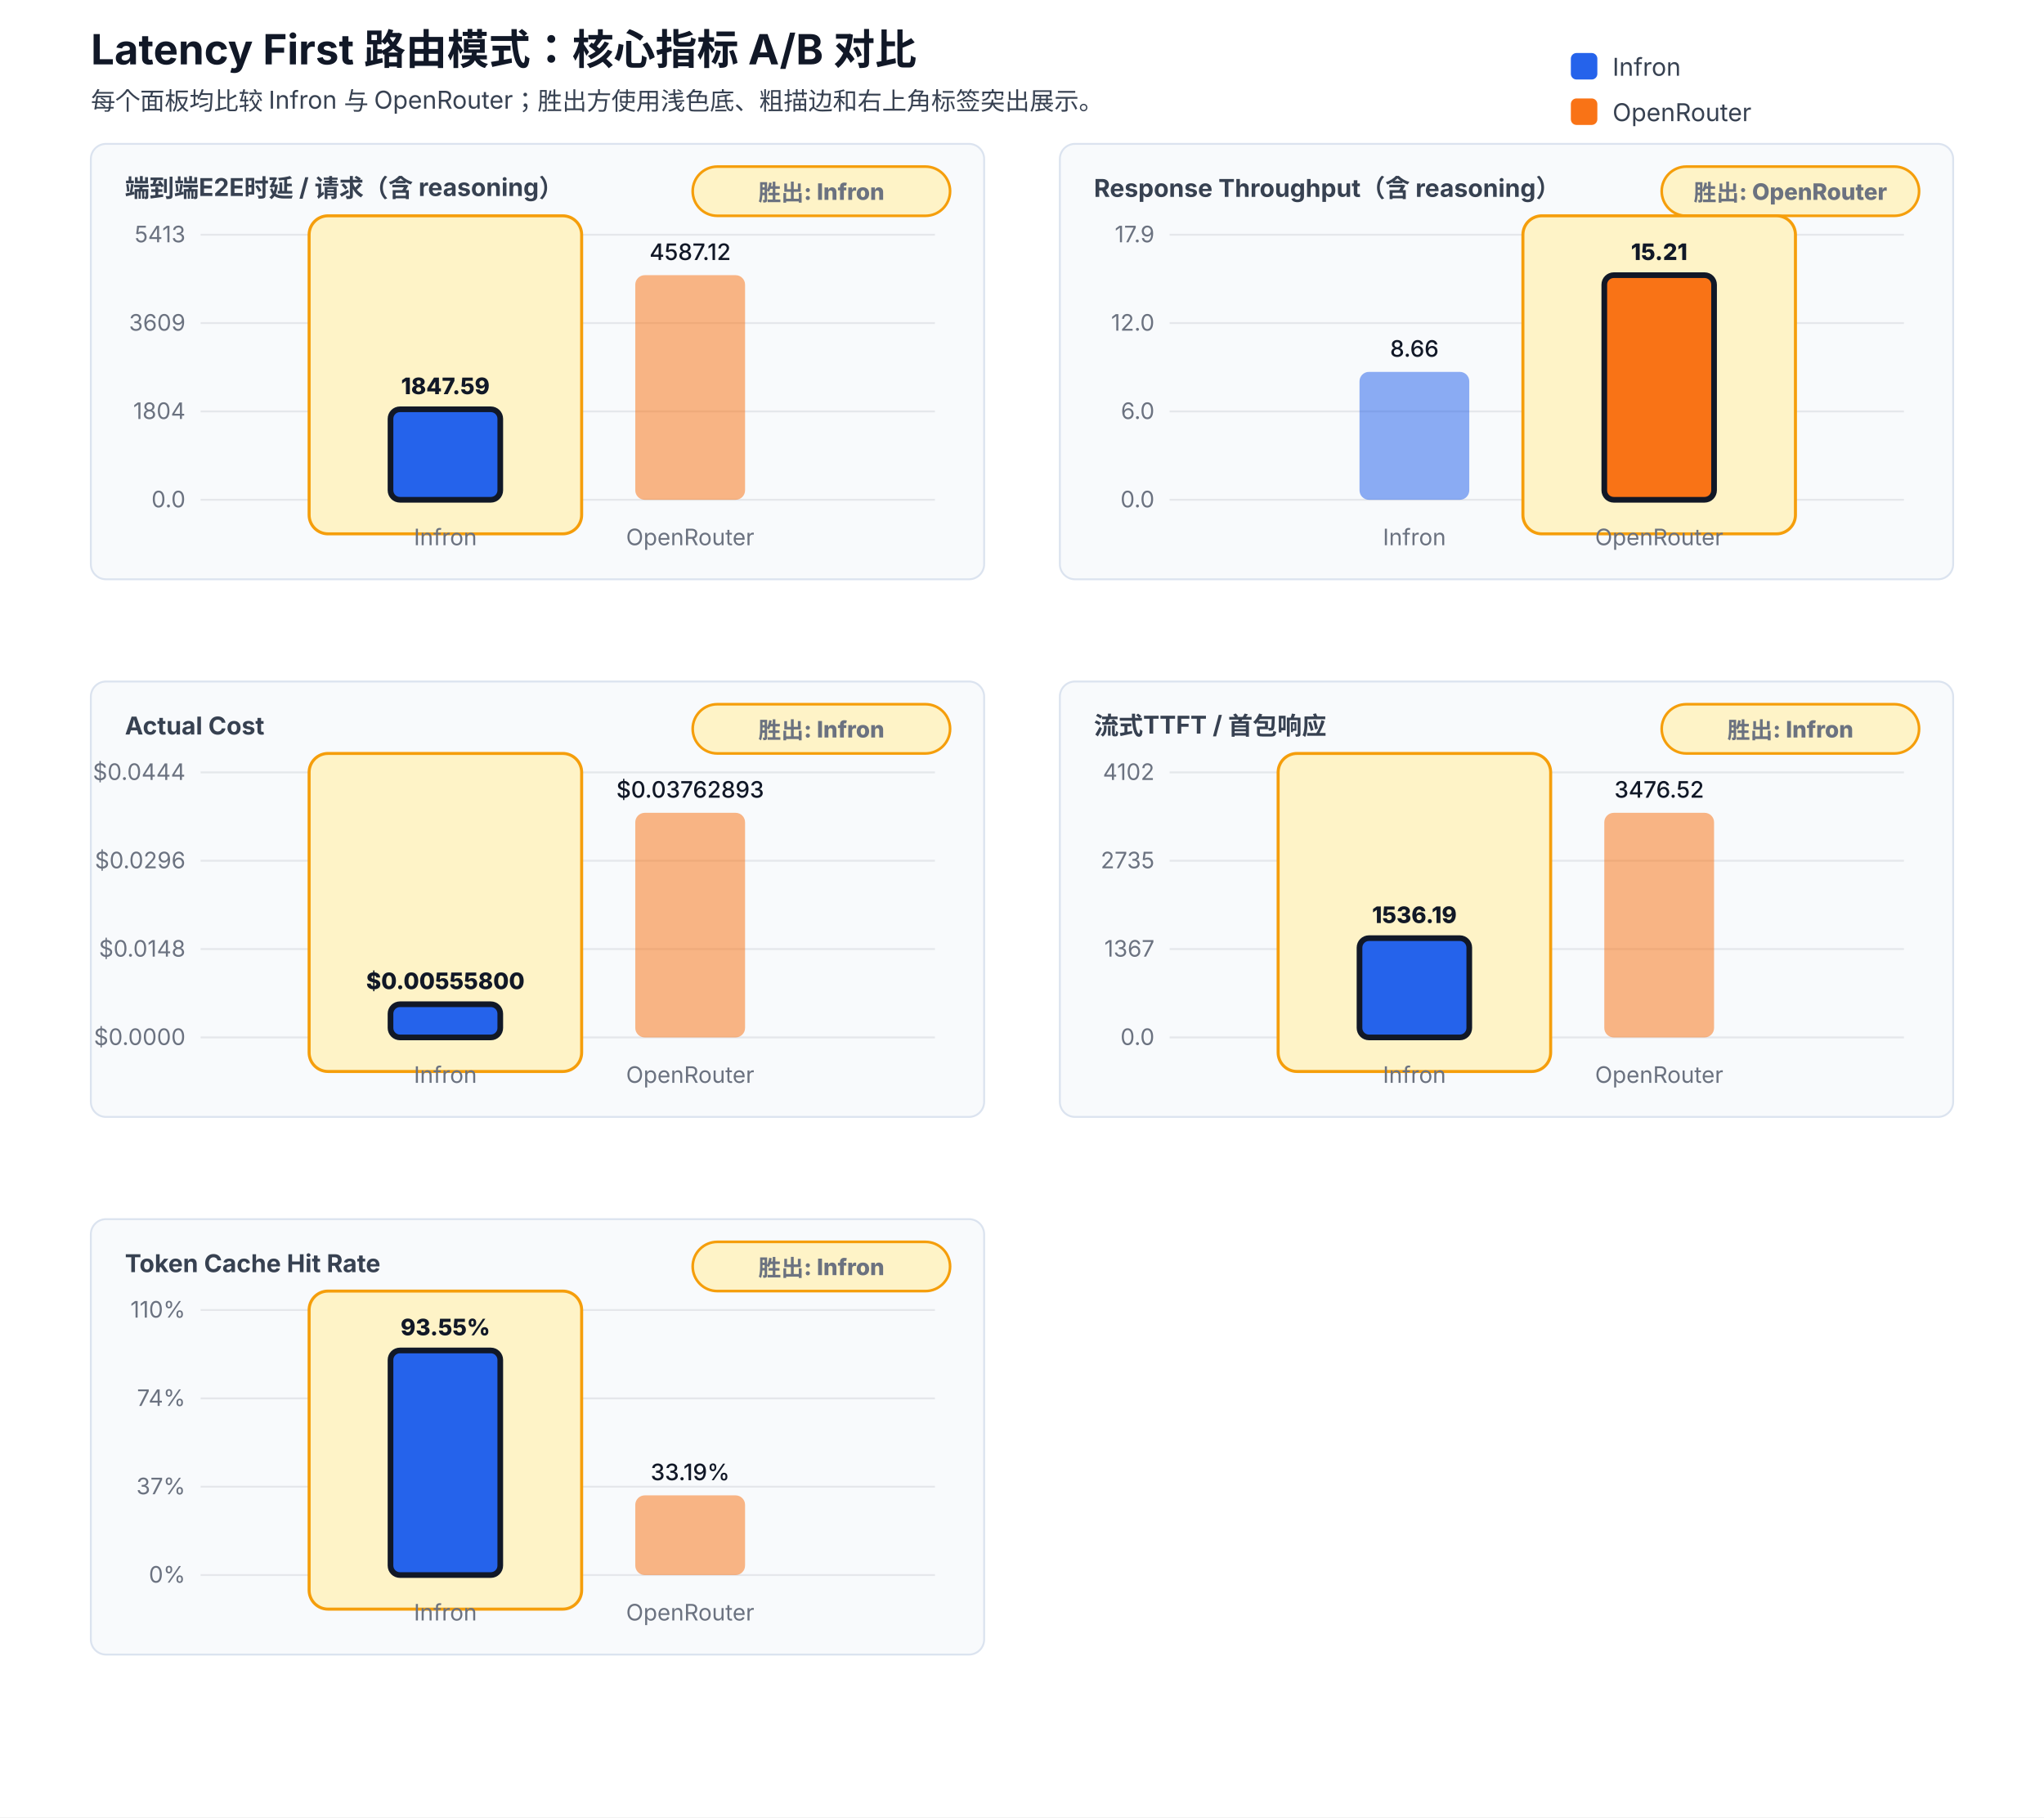
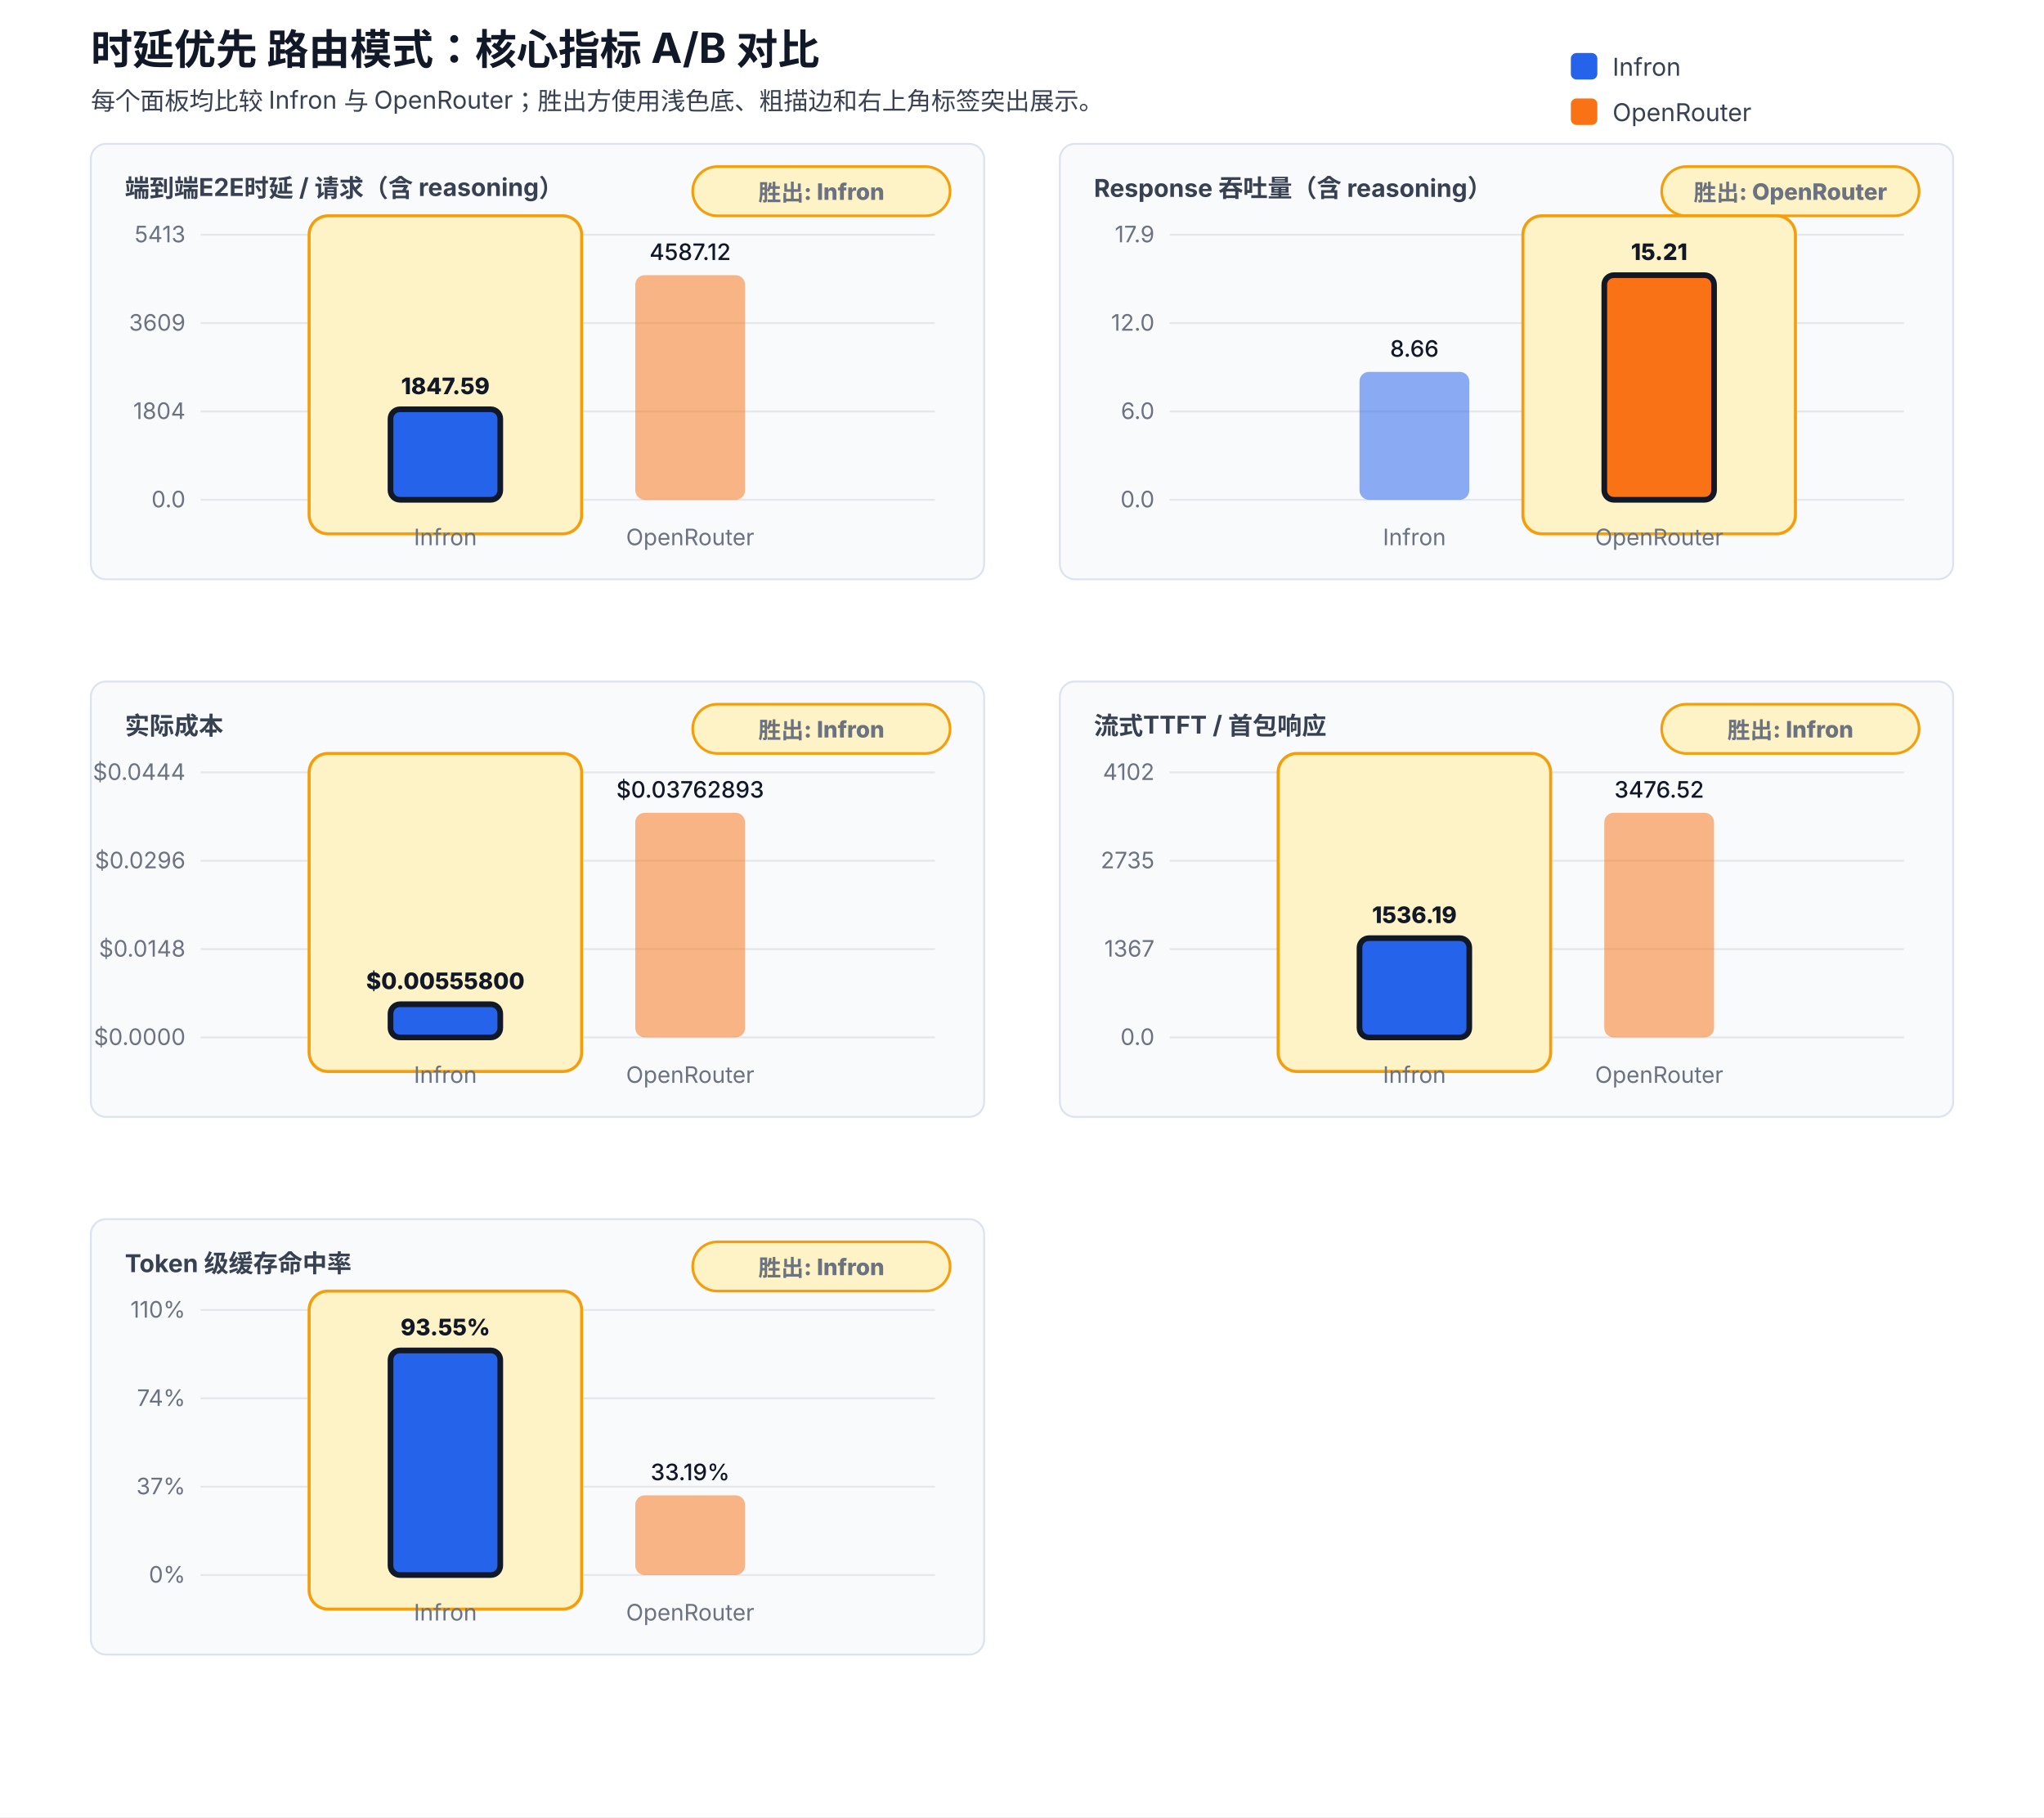
<svg xmlns="http://www.w3.org/2000/svg" width="1080" height="960" viewBox="0 0 1080 960">
  <style>text{font-family:-apple-system,BlinkMacSystemFont,'Segoe UI',sans-serif;fill:#111827}.title{font-size:22px;font-weight:700}.label{font-size:13px;fill:#374151}.tick{font-size:12px;fill:#6b7280}.value{font-size:12px;fill:#111827}</style>
  <rect width="100%" height="100%" fill="#ffffff" />
-   <text x="48" y="34" class="title">Latency First 路由模式：核心指标 A/B 对比</text>
+   <text x="48" y="34" class="title">时延优先 路由模式：核心指标 A/B 对比</text>
  <text x="48" y="58" class="label">每个面板均比较 Infron 与 OpenRouter；胜出方使用浅色底、粗描边和右上角标签突出展示。</text>
  <rect x="48" y="76" width="472" height="230" rx="8" fill="#f8fafc" stroke="#dbe3ef" />
  <text x="66" y="104" class="label" font-weight="700">端到端E2E时延 / 请求（含 reasoning）</text>
  <rect x="366" y="88" width="136" height="26" rx="13" fill="#fef3c7" stroke="#f59e0b" stroke-width="1.4" />
  <text x="434" y="106" class="tick" font-weight="800" text-anchor="middle" fill="#92400e">胜出: Infron</text>
  <line x1="106" y1="264.00" x2="494" y2="264.00" stroke="#e5e7eb" />
  <text x="98" y="268.00" class="tick" text-anchor="end">0.0</text>
  <line x1="106" y1="217.33" x2="494" y2="217.33" stroke="#e5e7eb" />
  <text x="98" y="221.33" class="tick" text-anchor="end">1804</text>
  <line x1="106" y1="170.67" x2="494" y2="170.67" stroke="#e5e7eb" />
  <text x="98" y="174.67" class="tick" text-anchor="end">3609</text>
  <line x1="106" y1="124.00" x2="494" y2="124.00" stroke="#e5e7eb" />
  <text x="98" y="128.00" class="tick" text-anchor="end">5413</text>
  <rect x="163.33" y="114.00" width="144" height="168.00" rx="10" fill="#fef3c7" stroke="#f59e0b" stroke-width="1.6" />
  <rect x="206.33" y="216.21" width="58" height="47.79" rx="5" fill="#2563eb" fill-opacity="1" stroke="#111827" stroke-width="3" />
  <text x="235.33" y="208.21" class="value" font-weight="800" text-anchor="middle">1847.59</text>
  <text x="235.33" y="288.00" class="tick" text-anchor="middle">Infron</text>
  <rect x="335.67" y="145.36" width="58" height="118.64" rx="5" fill="#f97316" fill-opacity="0.52" stroke="none" stroke-width="3" />
  <text x="364.67" y="137.36" class="value" font-weight="500" text-anchor="middle">4587.12</text>
  <text x="364.67" y="288.00" class="tick" text-anchor="middle">OpenRouter</text>
  <rect x="560" y="76" width="472" height="230" rx="8" fill="#f8fafc" stroke="#dbe3ef" />
-   <text x="578" y="104" class="label" font-weight="700">Response Throughput（含 reasoning）</text>
+   <text x="578" y="104" class="label" font-weight="700">Response 吞吐量（含 reasoning）</text>
  <rect x="878" y="88" width="136" height="26" rx="13" fill="#fef3c7" stroke="#f59e0b" stroke-width="1.4" />
  <text x="946" y="106" class="tick" font-weight="800" text-anchor="middle" fill="#92400e">胜出: OpenRouter</text>
  <line x1="618" y1="264.00" x2="1006" y2="264.00" stroke="#e5e7eb" />
  <text x="610" y="268.00" class="tick" text-anchor="end">0.0</text>
  <line x1="618" y1="217.33" x2="1006" y2="217.33" stroke="#e5e7eb" />
  <text x="610" y="221.33" class="tick" text-anchor="end">6.0</text>
  <line x1="618" y1="170.67" x2="1006" y2="170.67" stroke="#e5e7eb" />
  <text x="610" y="174.67" class="tick" text-anchor="end">12.0</text>
  <line x1="618" y1="124.00" x2="1006" y2="124.00" stroke="#e5e7eb" />
  <text x="610" y="128.00" class="tick" text-anchor="end">17.9</text>
  <rect x="718.33" y="196.44" width="58" height="67.56" rx="5" fill="#2563eb" fill-opacity="0.52" stroke="none" stroke-width="3" />
  <text x="747.33" y="188.44" class="value" font-weight="500" text-anchor="middle">8.66</text>
  <text x="747.33" y="288.00" class="tick" text-anchor="middle">Infron</text>
  <rect x="804.67" y="114.00" width="144" height="168.00" rx="10" fill="#fef3c7" stroke="#f59e0b" stroke-width="1.6" />
  <rect x="847.67" y="145.36" width="58" height="118.64" rx="5" fill="#f97316" fill-opacity="1" stroke="#111827" stroke-width="3" />
  <text x="876.67" y="137.36" class="value" font-weight="800" text-anchor="middle">15.21</text>
  <text x="876.67" y="288.00" class="tick" text-anchor="middle">OpenRouter</text>
  <rect x="48" y="360" width="472" height="230" rx="8" fill="#f8fafc" stroke="#dbe3ef" />
-   <text x="66" y="388" class="label" font-weight="700">Actual Cost</text>
+   <text x="66" y="388" class="label" font-weight="700">实际成本</text>
  <rect x="366" y="372" width="136" height="26" rx="13" fill="#fef3c7" stroke="#f59e0b" stroke-width="1.4" />
  <text x="434" y="390" class="tick" font-weight="800" text-anchor="middle" fill="#92400e">胜出: Infron</text>
  <line x1="106" y1="548.00" x2="494" y2="548.00" stroke="#e5e7eb" />
  <text x="98" y="552.00" class="tick" text-anchor="end">$0.0000</text>
  <line x1="106" y1="501.33" x2="494" y2="501.33" stroke="#e5e7eb" />
  <text x="98" y="505.33" class="tick" text-anchor="end">$0.0148</text>
  <line x1="106" y1="454.67" x2="494" y2="454.67" stroke="#e5e7eb" />
  <text x="98" y="458.67" class="tick" text-anchor="end">$0.0296</text>
  <line x1="106" y1="408.00" x2="494" y2="408.00" stroke="#e5e7eb" />
  <text x="98" y="412.00" class="tick" text-anchor="end">$0.0444</text>
  <rect x="163.33" y="398.00" width="144" height="168.00" rx="10" fill="#fef3c7" stroke="#f59e0b" stroke-width="1.6" />
  <rect x="206.33" y="530.48" width="58" height="17.52" rx="5" fill="#2563eb" fill-opacity="1" stroke="#111827" stroke-width="3" />
  <text x="235.33" y="522.48" class="value" font-weight="800" text-anchor="middle">$0.00555800</text>
  <text x="235.33" y="572.00" class="tick" text-anchor="middle">Infron</text>
  <rect x="335.67" y="429.36" width="58" height="118.64" rx="5" fill="#f97316" fill-opacity="0.52" stroke="none" stroke-width="3" />
  <text x="364.67" y="421.36" class="value" font-weight="500" text-anchor="middle">$0.03762893</text>
  <text x="364.67" y="572.00" class="tick" text-anchor="middle">OpenRouter</text>
  <rect x="560" y="360" width="472" height="230" rx="8" fill="#f8fafc" stroke="#dbe3ef" />
  <text x="578" y="388" class="label" font-weight="700">流式TTFT / 首包响应</text>
  <rect x="878" y="372" width="136" height="26" rx="13" fill="#fef3c7" stroke="#f59e0b" stroke-width="1.4" />
  <text x="946" y="390" class="tick" font-weight="800" text-anchor="middle" fill="#92400e">胜出: Infron</text>
  <line x1="618" y1="548.00" x2="1006" y2="548.00" stroke="#e5e7eb" />
  <text x="610" y="552.00" class="tick" text-anchor="end">0.0</text>
  <line x1="618" y1="501.33" x2="1006" y2="501.33" stroke="#e5e7eb" />
  <text x="610" y="505.33" class="tick" text-anchor="end">1367</text>
  <line x1="618" y1="454.67" x2="1006" y2="454.67" stroke="#e5e7eb" />
  <text x="610" y="458.67" class="tick" text-anchor="end">2735</text>
  <line x1="618" y1="408.00" x2="1006" y2="408.00" stroke="#e5e7eb" />
  <text x="610" y="412.00" class="tick" text-anchor="end">4102</text>
  <rect x="675.33" y="398.00" width="144" height="168.00" rx="10" fill="#fef3c7" stroke="#f59e0b" stroke-width="1.6" />
  <rect x="718.33" y="495.57" width="58" height="52.43" rx="5" fill="#2563eb" fill-opacity="1" stroke="#111827" stroke-width="3" />
  <text x="747.33" y="487.57" class="value" font-weight="800" text-anchor="middle">1536.19</text>
  <text x="747.33" y="572.00" class="tick" text-anchor="middle">Infron</text>
  <rect x="847.67" y="429.36" width="58" height="118.64" rx="5" fill="#f97316" fill-opacity="0.52" stroke="none" stroke-width="3" />
  <text x="876.67" y="421.36" class="value" font-weight="500" text-anchor="middle">3476.52</text>
  <text x="876.67" y="572.00" class="tick" text-anchor="middle">OpenRouter</text>
  <rect x="48" y="644" width="472" height="230" rx="8" fill="#f8fafc" stroke="#dbe3ef" />
-   <text x="66" y="672" class="label" font-weight="700">Token Cache Hit Rate</text>
+   <text x="66" y="672" class="label" font-weight="700">Token 级缓存命中率</text>
  <rect x="366" y="656" width="136" height="26" rx="13" fill="#fef3c7" stroke="#f59e0b" stroke-width="1.4" />
  <text x="434" y="674" class="tick" font-weight="800" text-anchor="middle" fill="#92400e">胜出: Infron</text>
  <line x1="106" y1="832.00" x2="494" y2="832.00" stroke="#e5e7eb" />
  <text x="98" y="836.00" class="tick" text-anchor="end">0%</text>
  <line x1="106" y1="785.33" x2="494" y2="785.33" stroke="#e5e7eb" />
  <text x="98" y="789.33" class="tick" text-anchor="end">37%</text>
  <line x1="106" y1="738.67" x2="494" y2="738.67" stroke="#e5e7eb" />
  <text x="98" y="742.67" class="tick" text-anchor="end">74%</text>
  <line x1="106" y1="692.00" x2="494" y2="692.00" stroke="#e5e7eb" />
  <text x="98" y="696.00" class="tick" text-anchor="end">110%</text>
  <rect x="163.33" y="682.00" width="144" height="168.00" rx="10" fill="#fef3c7" stroke="#f59e0b" stroke-width="1.6" />
  <rect x="206.33" y="713.36" width="58" height="118.64" rx="5" fill="#2563eb" fill-opacity="1" stroke="#111827" stroke-width="3" />
  <text x="235.33" y="705.36" class="value" font-weight="800" text-anchor="middle">93.55%</text>
  <text x="235.33" y="856.00" class="tick" text-anchor="middle">Infron</text>
  <rect x="335.67" y="789.91" width="58" height="42.09" rx="5" fill="#f97316" fill-opacity="0.52" stroke="none" stroke-width="3" />
  <text x="364.67" y="781.91" class="value" font-weight="500" text-anchor="middle">33.19%</text>
  <text x="364.67" y="856.00" class="tick" text-anchor="middle">OpenRouter</text>
  <rect x="830" y="28" width="14" height="14" rx="3" fill="#2563eb" />
  <text x="852" y="40" class="label">Infron</text>
  <rect x="830" y="52" width="14" height="14" rx="3" fill="#f97316" />
  <text x="852" y="64" class="label">OpenRouter</text>
</svg>
